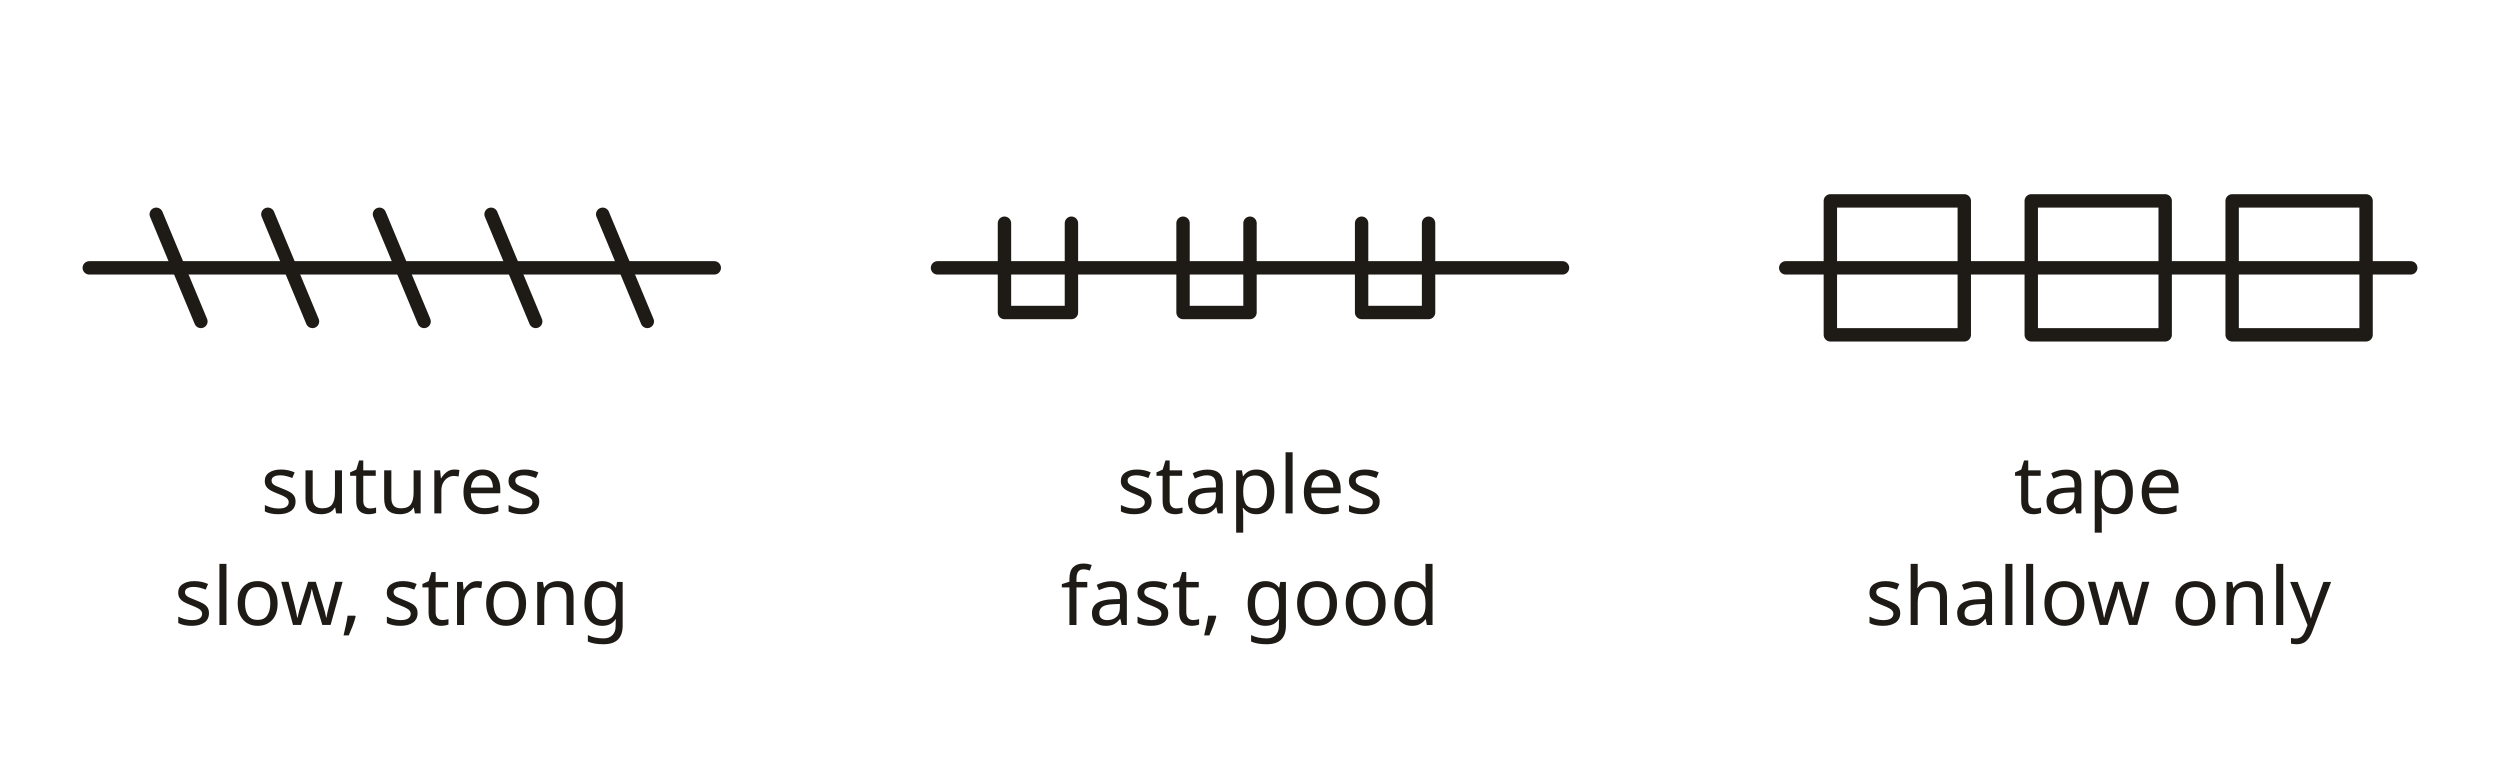
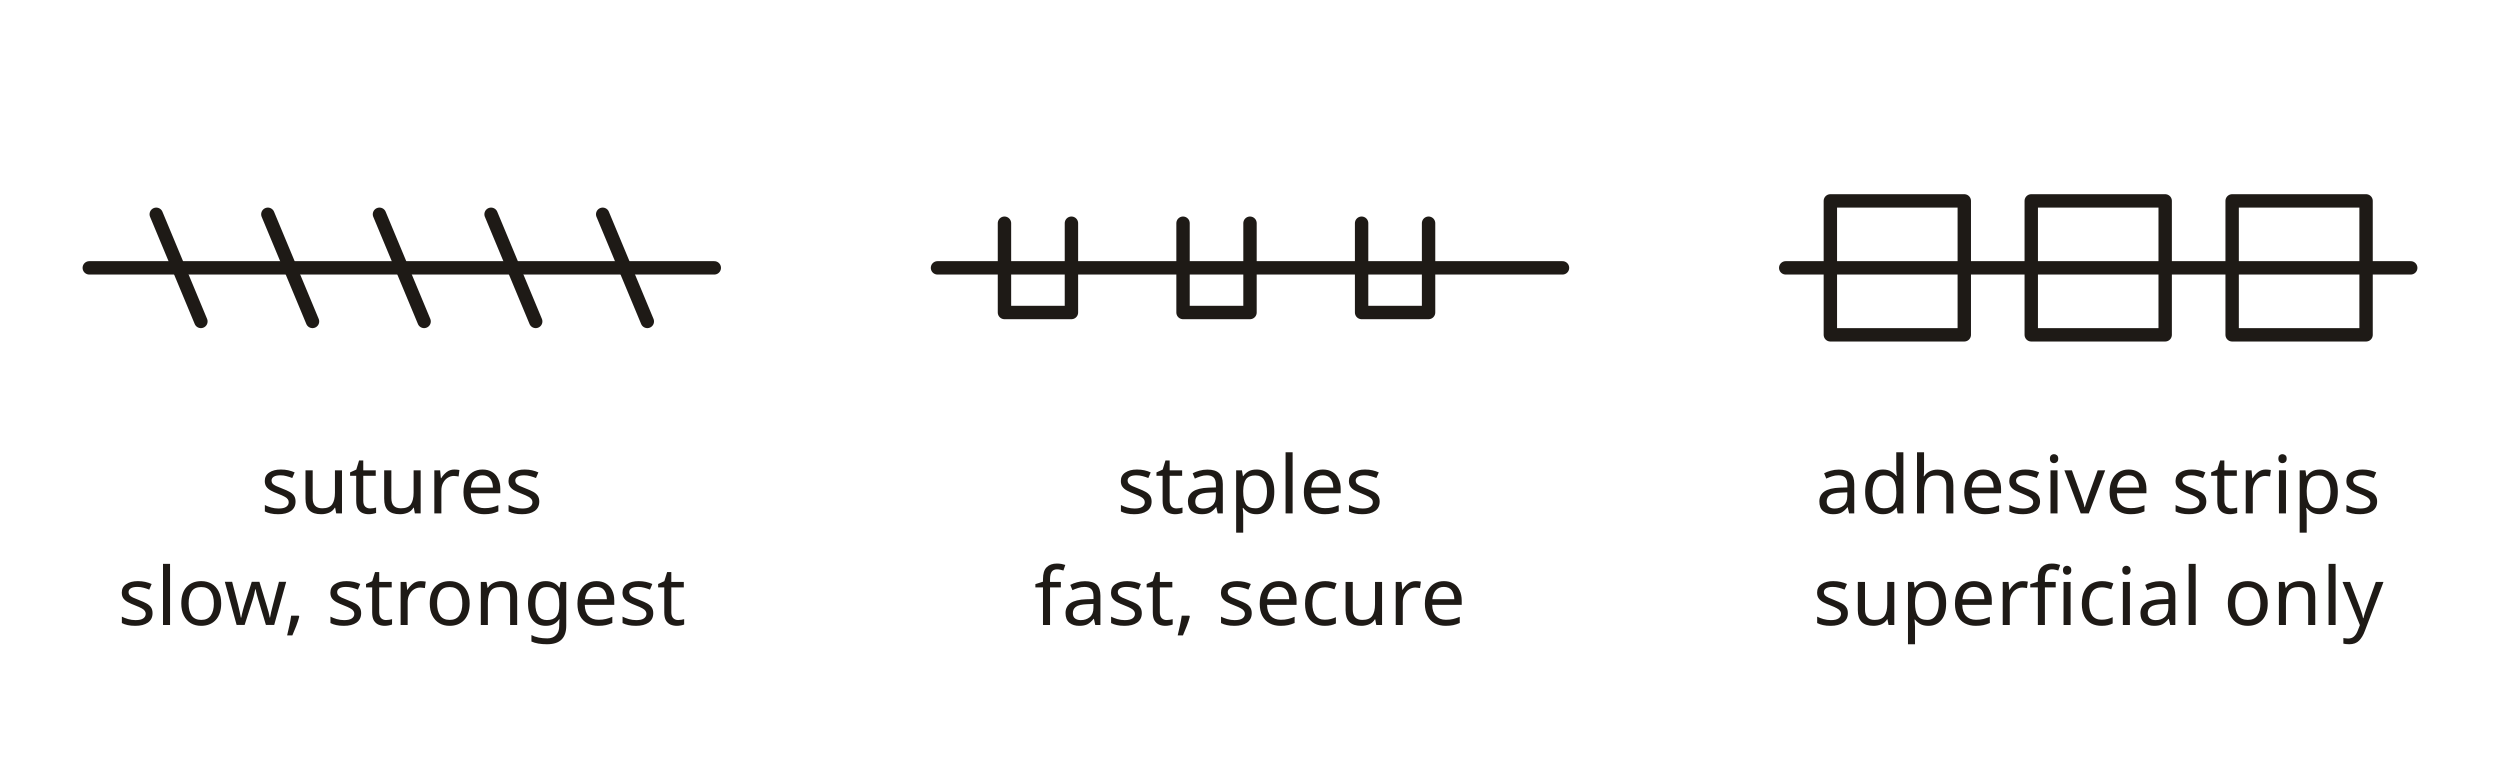
<svg xmlns="http://www.w3.org/2000/svg" width="560" height="170" viewBox="0 0 560 170">
  <g stroke="#1e1a16" fill="none" stroke-width="3" stroke-linecap="round" stroke-linejoin="round">
    <path d="M20 60 L160 60" />
    <path d="M35 48 L45 72 M60 48 L70 72 M85 48 L95 72 M110 48 L120 72 M135 48 L145 72" />
    <path d="M210 60 L350 60" />
    <path d="M225 50 L225 70 L240 70 L240 50 M265 50 L265 70 L280 70 L280 50 M305 50 L305 70 L320 70 L320 50" />
    <path d="M400 60 L540 60" />
    <rect x="410" y="45" width="30" height="30" />
    <rect x="455" y="45" width="30" height="30" />
    <rect x="500" y="45" width="30" height="30" />
  </g>
  <g font-family="sans-serif" font-size="18" fill="#1e1a16" text-anchor="middle">
    <text x="90" y="115">sutures</text>
-     <text x="90" y="140">slow, strong</text>
+     <text x="90" y="140">slow, strongest</text>
    <text x="280" y="115">staples</text>
-     <text x="280" y="140">fast, good</text>
-     <text x="470" y="115">tape</text>
-     <text x="470" y="140">shallow only</text>
+     <text x="280" y="140">fast, secure</text>
+     <text x="470" y="115">adhesive strips</text>
+     <text x="470" y="140">superficial only</text>
  </g>
</svg>
